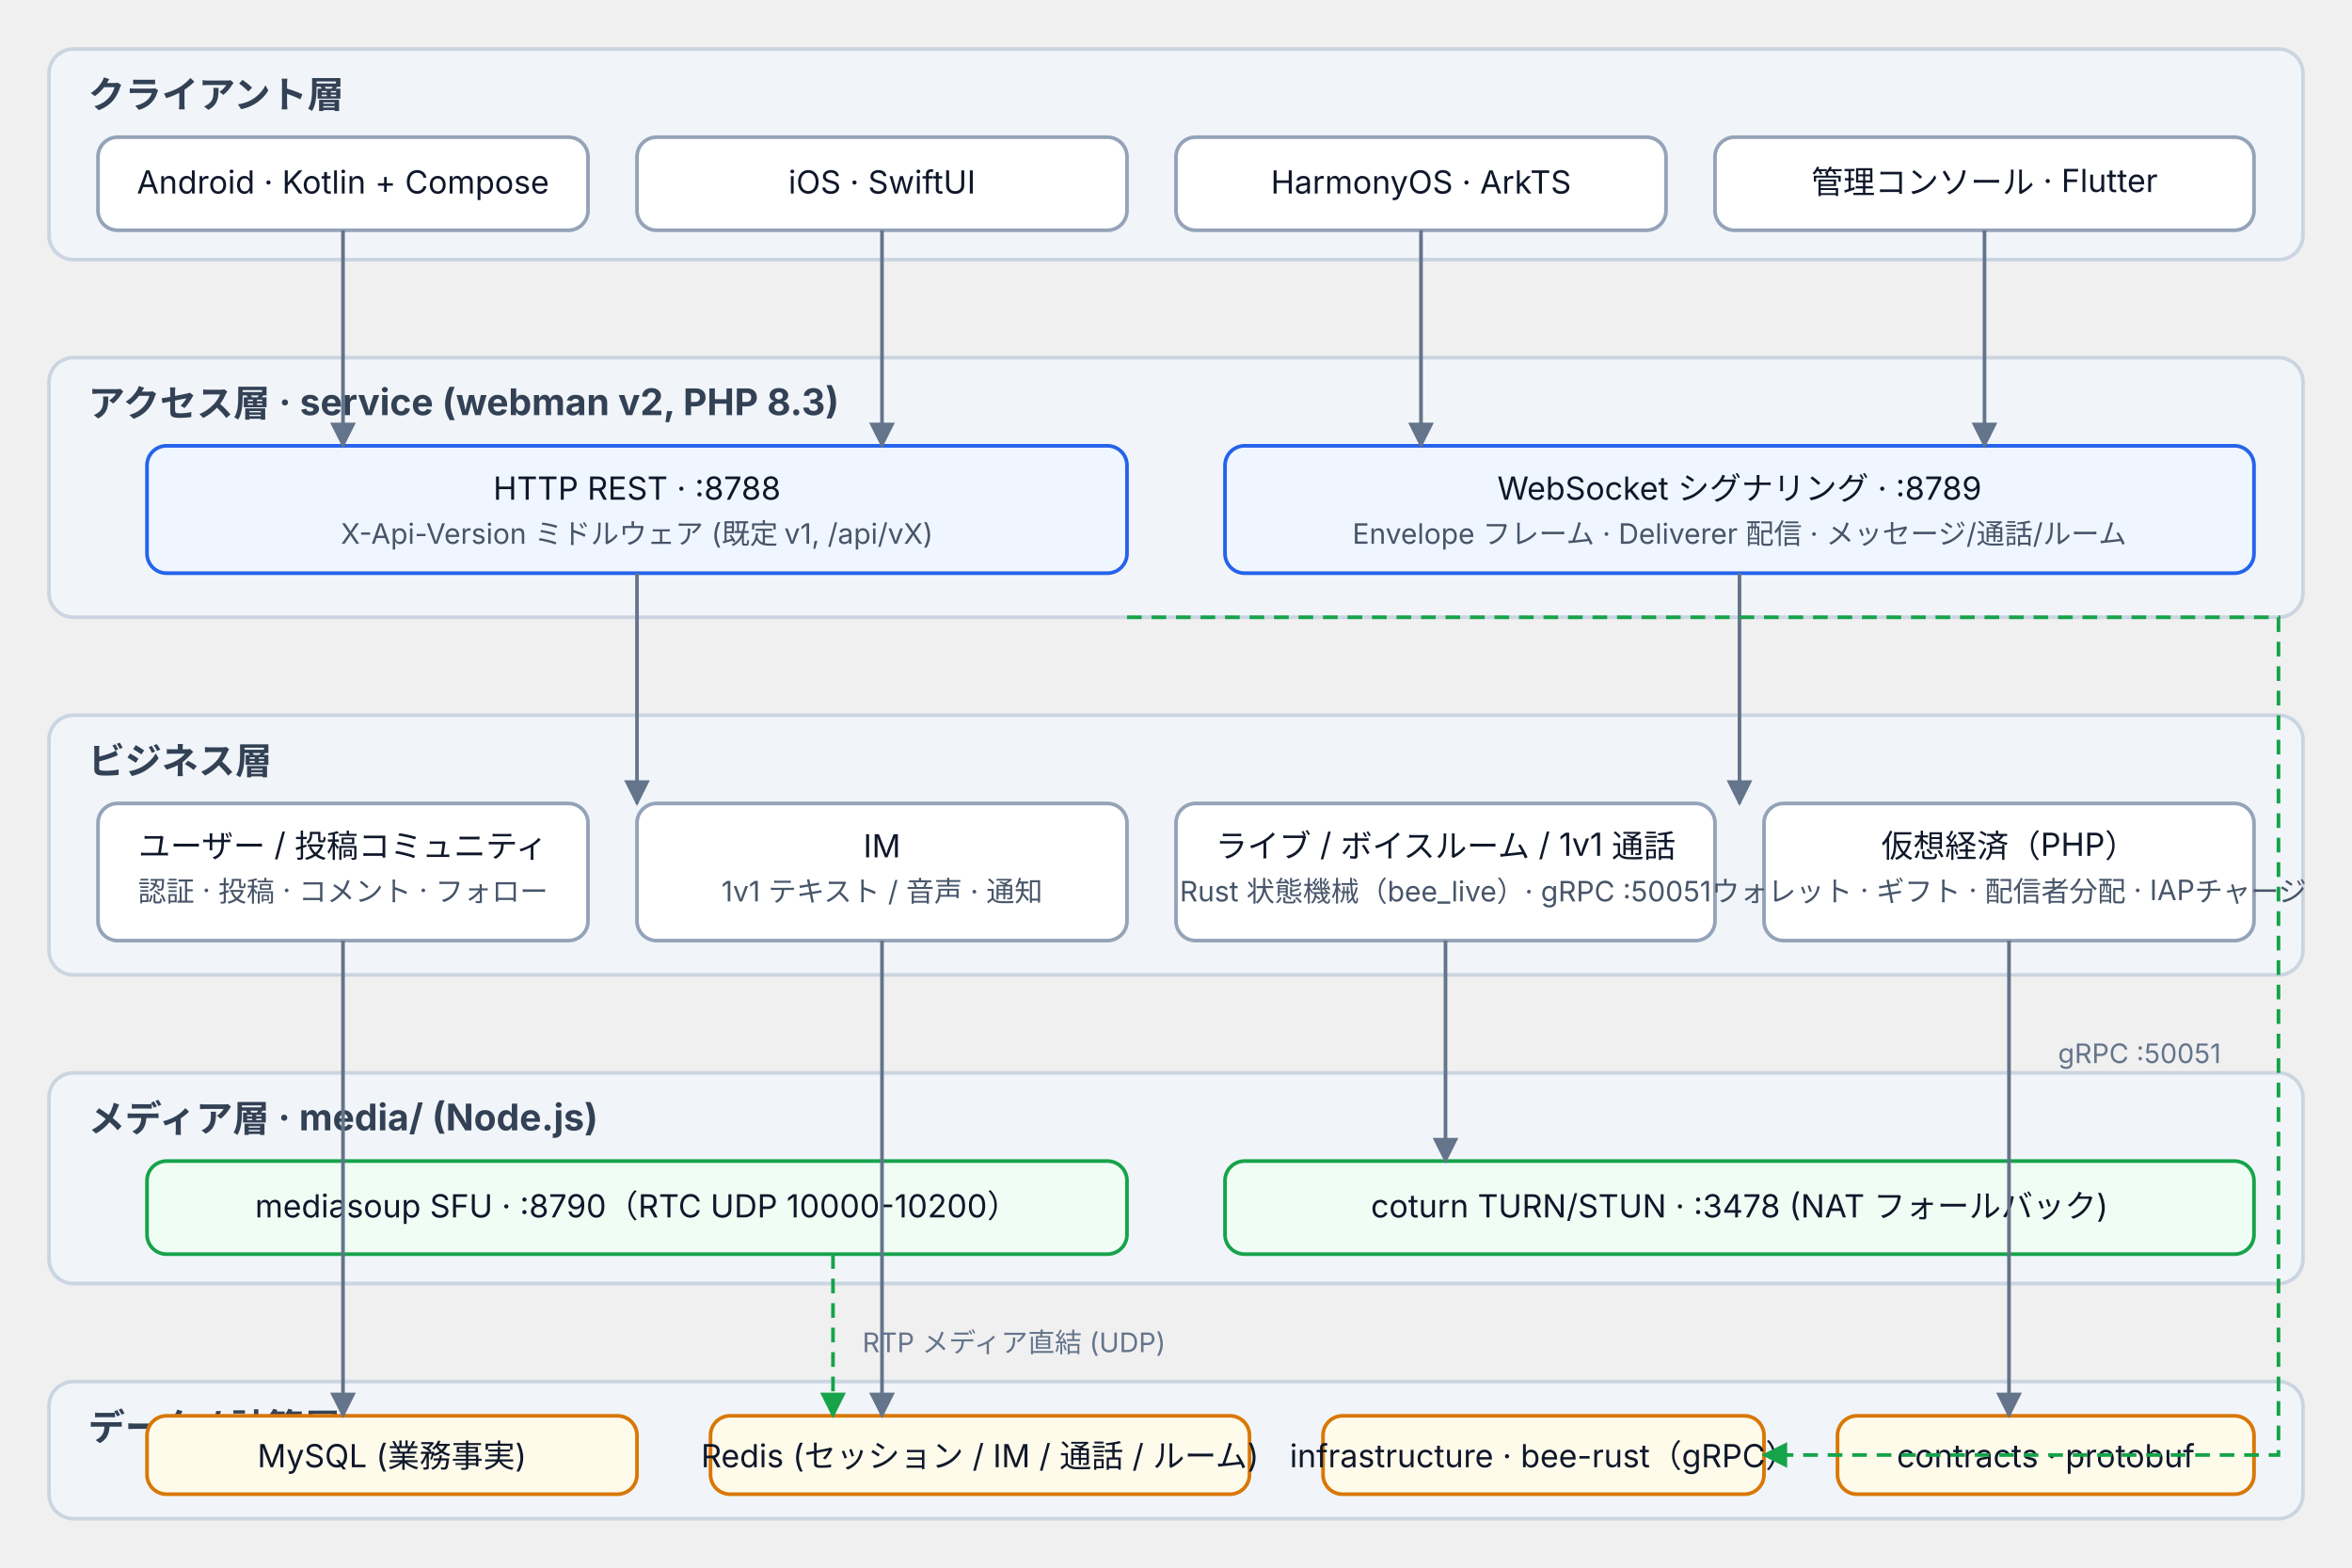
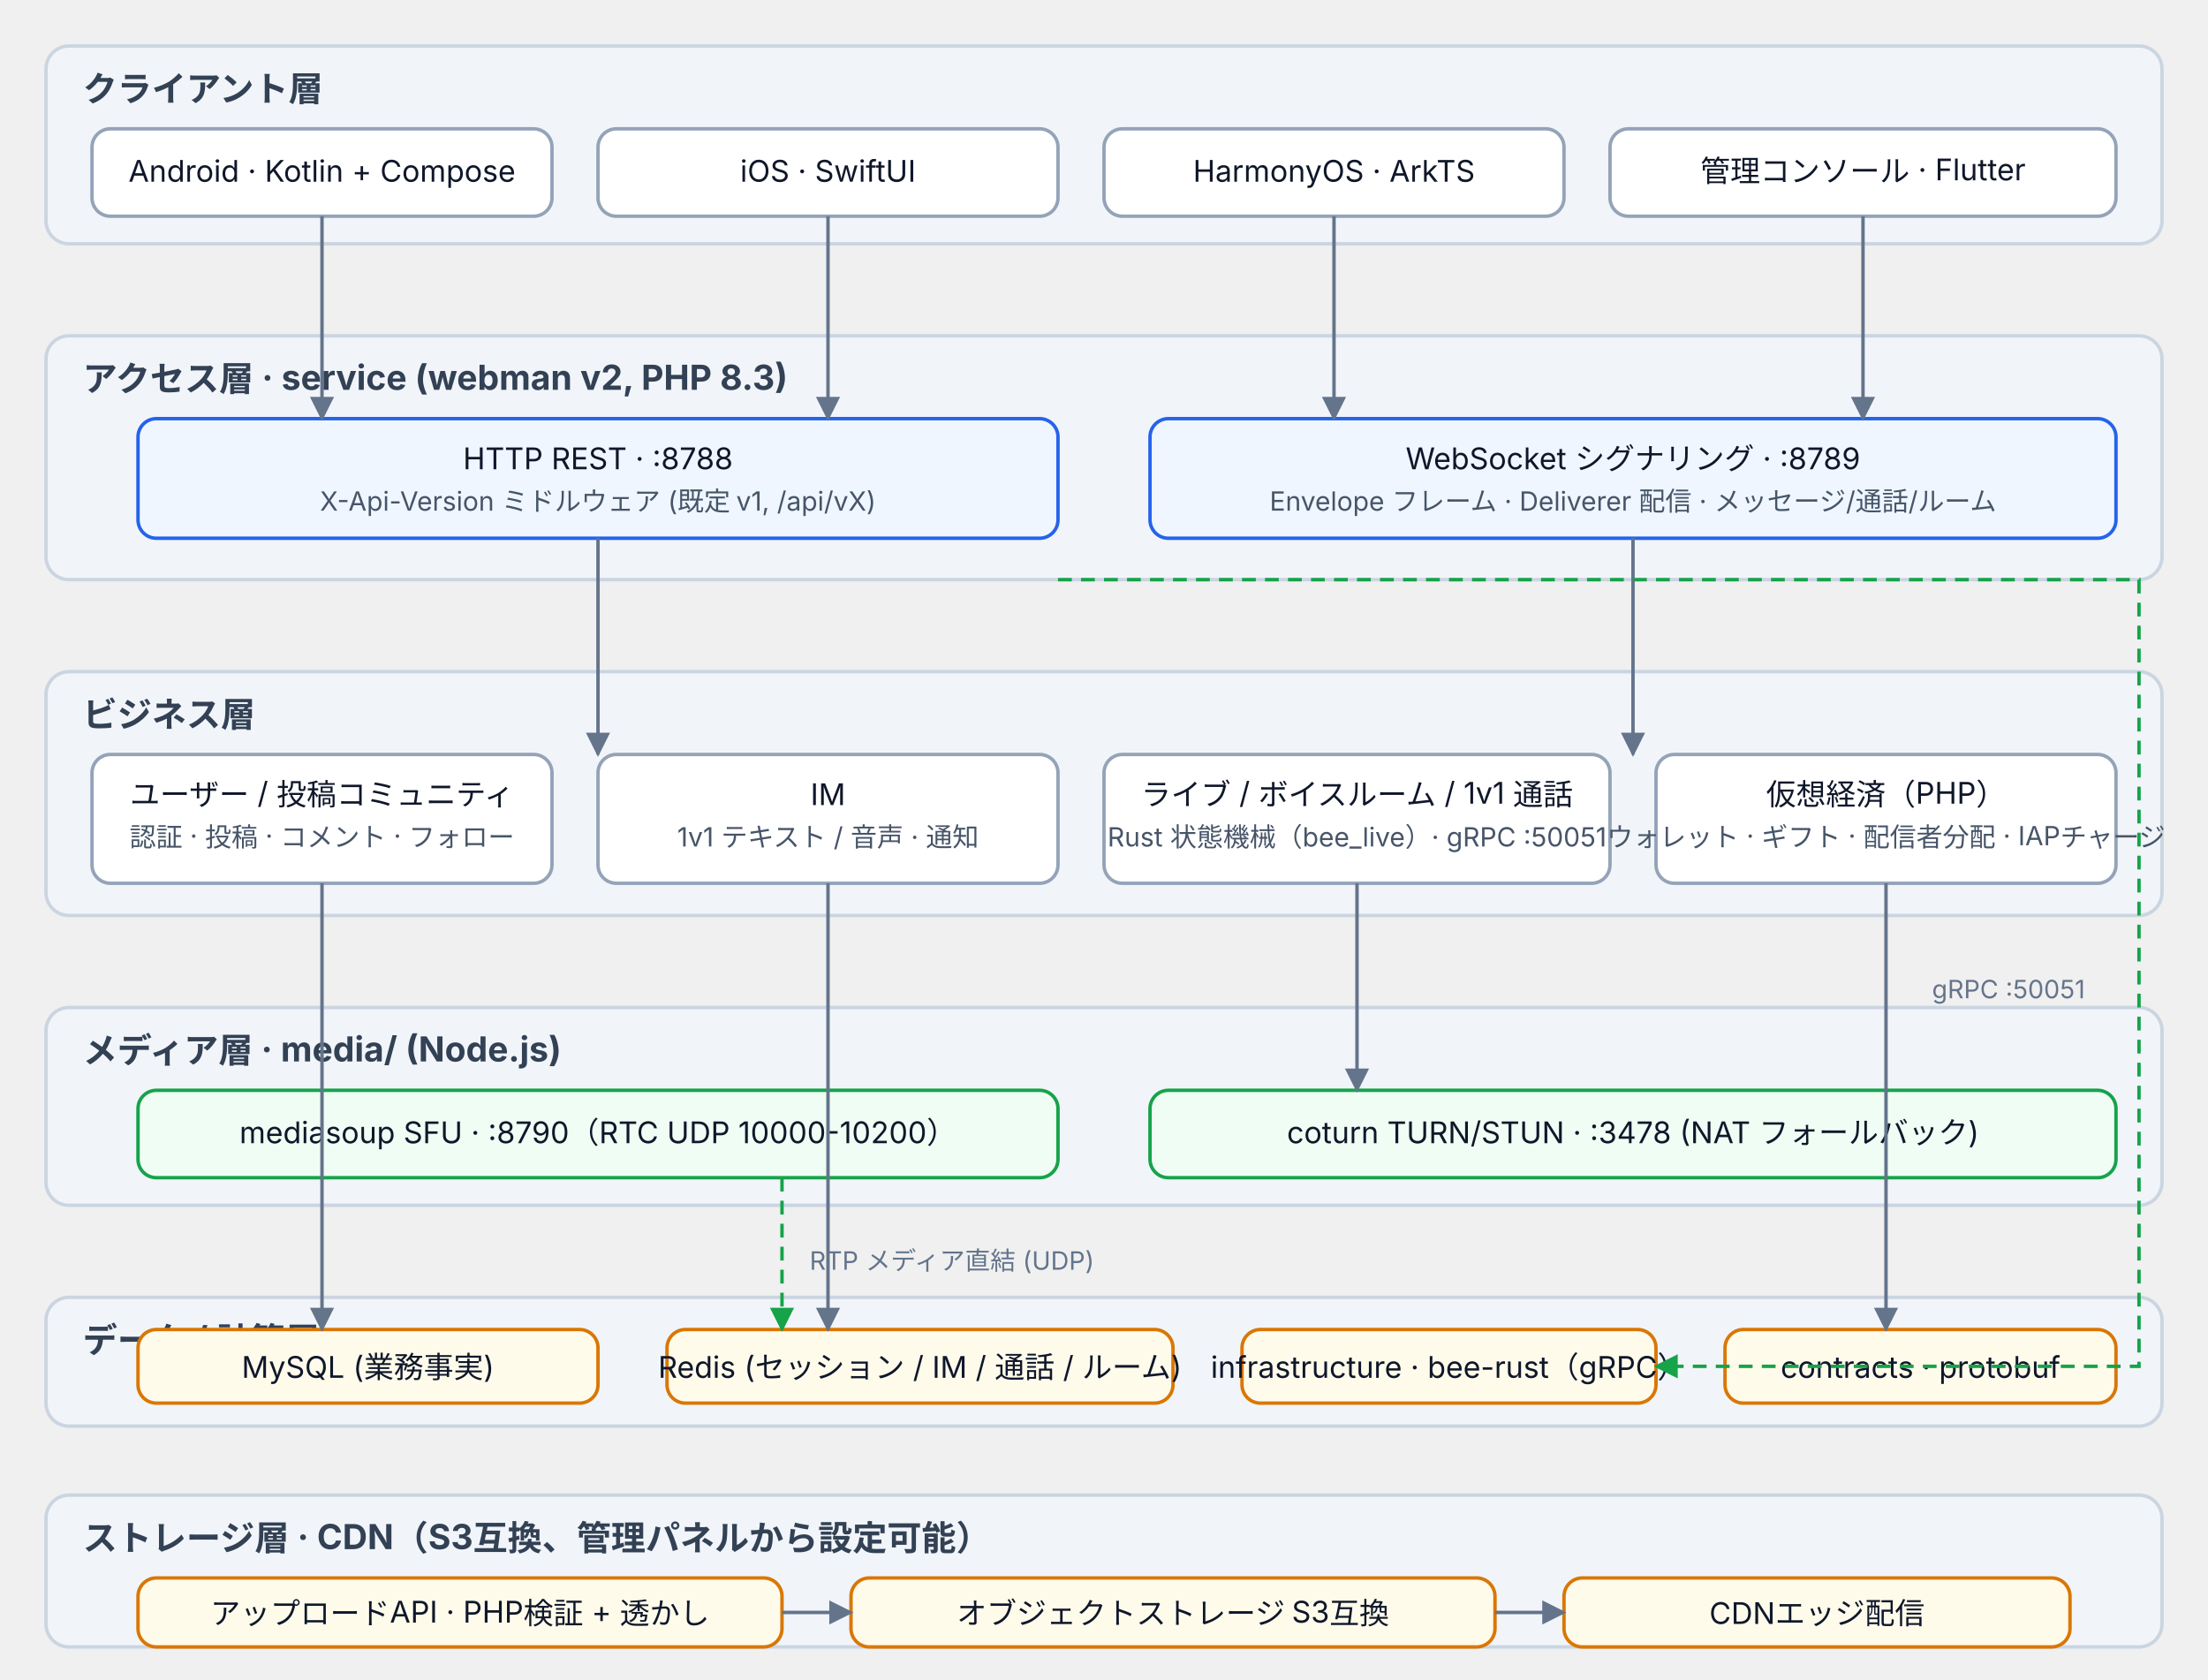
- <svg xmlns="http://www.w3.org/2000/svg" viewBox="0 0 960 640" width="100%" font-family="system-ui, -apple-system, 'Segoe UI', 'PingFang SC', 'Microsoft YaHei', sans-serif">
+ <svg xmlns="http://www.w3.org/2000/svg" viewBox="0 0 960 730" width="100%" font-family="system-ui, -apple-system, 'Segoe UI', 'PingFang SC', 'Microsoft YaHei', sans-serif">
  <defs>
    <marker id="arr" viewBox="0 0 10 10" refX="9" refY="5" markerWidth="7" markerHeight="7" orient="auto-start-reverse">
      <path d="M 0 0 L 10 5 L 0 10 z" fill="#64748b" />
    </marker>
    <marker id="arrg" viewBox="0 0 10 10" refX="9" refY="5" markerWidth="7" markerHeight="7" orient="auto-start-reverse">
      <path d="M 0 0 L 10 5 L 0 10 z" fill="#16a34a" />
    </marker>
  </defs>
  <style>
    .layer { fill: #f1f5f9; stroke: #cbd5e1; stroke-width: 1.5; rx: 10 }
    .box   { fill: #ffffff; stroke: #94a3b8; stroke-width: 1.5; rx: 8 }
    .boxb  { fill: #eff6ff; stroke: #2563eb; stroke-width: 1.5; rx: 8 }
    .boxg  { fill: #f0fdf4; stroke: #16a34a; stroke-width: 1.5; rx: 8 }
    .boxy  { fill: #fffbeb; stroke: #d97706; stroke-width: 1.5; rx: 8 }
    .lt    { font-size: 15px; font-weight: 700; fill: #334155 }
    .t     { font-size: 13px; fill: #0f172a; text-anchor: middle }
    .ts    { font-size: 11.5px; fill: #475569; text-anchor: middle }
    .edge  { stroke: #64748b; stroke-width: 1.5; fill: none; marker-end: url(#arr) }
    .edgeg { stroke: #16a34a; stroke-width: 1.5; fill: none; stroke-dasharray: 6 4; marker-end: url(#arrg) }
    .el    { font-size: 11px; fill: #64748b }
  </style>
  <g>
    <rect class="layer" x="20" y="20" width="920" height="86" />
    <text class="lt" x="36" y="44">クライアント層</text>
    <rect class="box" x="40" y="56" width="200" height="38" />
    <text class="t" x="140" y="79">Android · Kotlin + Compose</text>
    <rect class="box" x="260" y="56" width="200" height="38" />
    <text class="t" x="360" y="79">iOS · SwiftUI</text>
    <rect class="box" x="480" y="56" width="200" height="38" />
    <text class="t" x="580" y="79">HarmonyOS · ArkTS</text>
    <rect class="box" x="700" y="56" width="220" height="38" />
    <text class="t" x="810" y="79">管理コンソール · Flutter</text>
  </g>
  <g>
    <rect class="layer" x="20" y="146" width="920" height="106" />
    <text class="lt" x="36" y="170">アクセス層 · service (webman v2, PHP 8.3)</text>
    <rect class="boxb" x="60" y="182" width="400" height="52" />
    <text class="t" x="260" y="204">HTTP REST · :8788</text>
    <text class="ts" x="260" y="222">X-Api-Version ミドルウェア (既定 v1, /api/vX)</text>
    <rect class="boxb" x="500" y="182" width="420" height="52" />
    <text class="t" x="710" y="204">WebSocket シグナリング · :8789</text>
    <text class="ts" x="710" y="222">Envelope フレーム · Deliverer 配信 · メッセージ/通話/ルーム</text>
  </g>
  <g>
    <rect class="layer" x="20" y="292" width="920" height="106" />
    <text class="lt" x="36" y="316">ビジネス層</text>
    <rect class="box" x="40" y="328" width="200" height="56" />
    <text class="t" x="140" y="350">ユーザー / 投稿コミュニティ</text>
    <text class="ts" x="140" y="368">認証 · 投稿 · コメント · フォロー</text>
    <rect class="box" x="260" y="328" width="200" height="56" />
    <text class="t" x="360" y="350">IM</text>
    <text class="ts" x="360" y="368">1v1 テキスト / 音声 · 通知</text>
    <rect class="box" x="480" y="328" width="220" height="56" />
    <text class="t" x="590" y="350">ライブ / ボイスルーム / 1v1 通話</text>
    <text class="ts" x="590" y="368">Rust 状態機械（bee_live）· gRPC :50051</text>
    <rect class="box" x="720" y="328" width="200" height="56" />
    <text class="t" x="820" y="350">仮想経済（PHP）</text>
    <text class="ts" x="820" y="368">ウォレット · ギフト · 配信者分配 · IAPチャージ</text>
  </g>
  <g>
    <rect class="layer" x="20" y="438" width="920" height="86" />
    <text class="lt" x="36" y="462">メディア層 · media/ (Node.js)</text>
    <rect class="boxg" x="60" y="474" width="400" height="38" />
    <text class="t" x="260" y="497">mediasoup SFU · :8790（RTC UDP 10000-10200）</text>
    <rect class="boxg" x="500" y="474" width="420" height="38" />
    <text class="t" x="710" y="497">coturn TURN/STUN · :3478 (NAT フォールバック)</text>
  </g>
  <g>
    <rect class="layer" x="20" y="564" width="920" height="56" />
    <text class="lt" x="36" y="588">データ / 計算層</text>
    <rect class="boxy" x="60" y="578" width="200" height="32" />
    <text class="t" x="160" y="599">MySQL (業務事実)</text>
    <rect class="boxy" x="290" y="578" width="220" height="32" />
    <text class="t" x="400" y="599">Redis (セッション / IM / 通話 / ルーム)</text>
    <rect class="boxy" x="540" y="578" width="180" height="32" />
    <text class="t" x="630" y="599">infrastructure · bee-rust（gRPC）</text>
    <rect class="boxy" x="750" y="578" width="170" height="32" />
    <text class="t" x="835" y="599">contracts · protobuf</text>
  </g>
+   <g>
+     <rect class="layer" x="20" y="650" width="920" height="66" />
+     <text class="lt" x="36" y="674">ストレージ層 · CDN（S3互換、管理パネルから設定可能）</text>
+     <rect class="boxy" x="60" y="686" width="280" height="30" />
+     <text class="t" x="200" y="706">アップロードAPI · PHP検証 + 透かし</text>
+     <rect class="boxy" x="370" y="686" width="280" height="30" />
+     <text class="t" x="510" y="706">オブジェクトストレージ S3互換</text>
+     <rect class="boxy" x="680" y="686" width="220" height="30" />
+     <text class="t" x="790" y="706">CDNエッジ配信</text>
+     <path class="edge" d="M 340 701 L 370 701" />
+     <path class="edge" d="M 650 701 L 680 701" />
+   </g>
  <path class="edge" d="M 140 94 L 140 182" />
  <path class="edge" d="M 360 94 L 360 182" />
  <path class="edge" d="M 580 94 L 580 182" />
  <path class="edge" d="M 810 94 L 810 182" />
  <path class="edge" d="M 260 234 L 260 328" />
  <path class="edge" d="M 710 234 L 710 328" />
  <path class="edgeg" d="M 460 252 L 930 252 L 930 594 L 720 594" />
  <text class="el" x="840" y="434">gRPC :50051</text>
  <path class="edge" d="M 590 384 L 590 474" />
  <path class="edge" d="M 140 384 L 140 578" />
  <path class="edge" d="M 360 384 L 360 578" />
  <path class="edge" d="M 820 384 L 820 578" />
  <path class="edgeg" d="M 340 512 L 340 578" />
  <text class="el" x="352" y="552">RTP メディア直結 (UDP)</text>
</svg>
